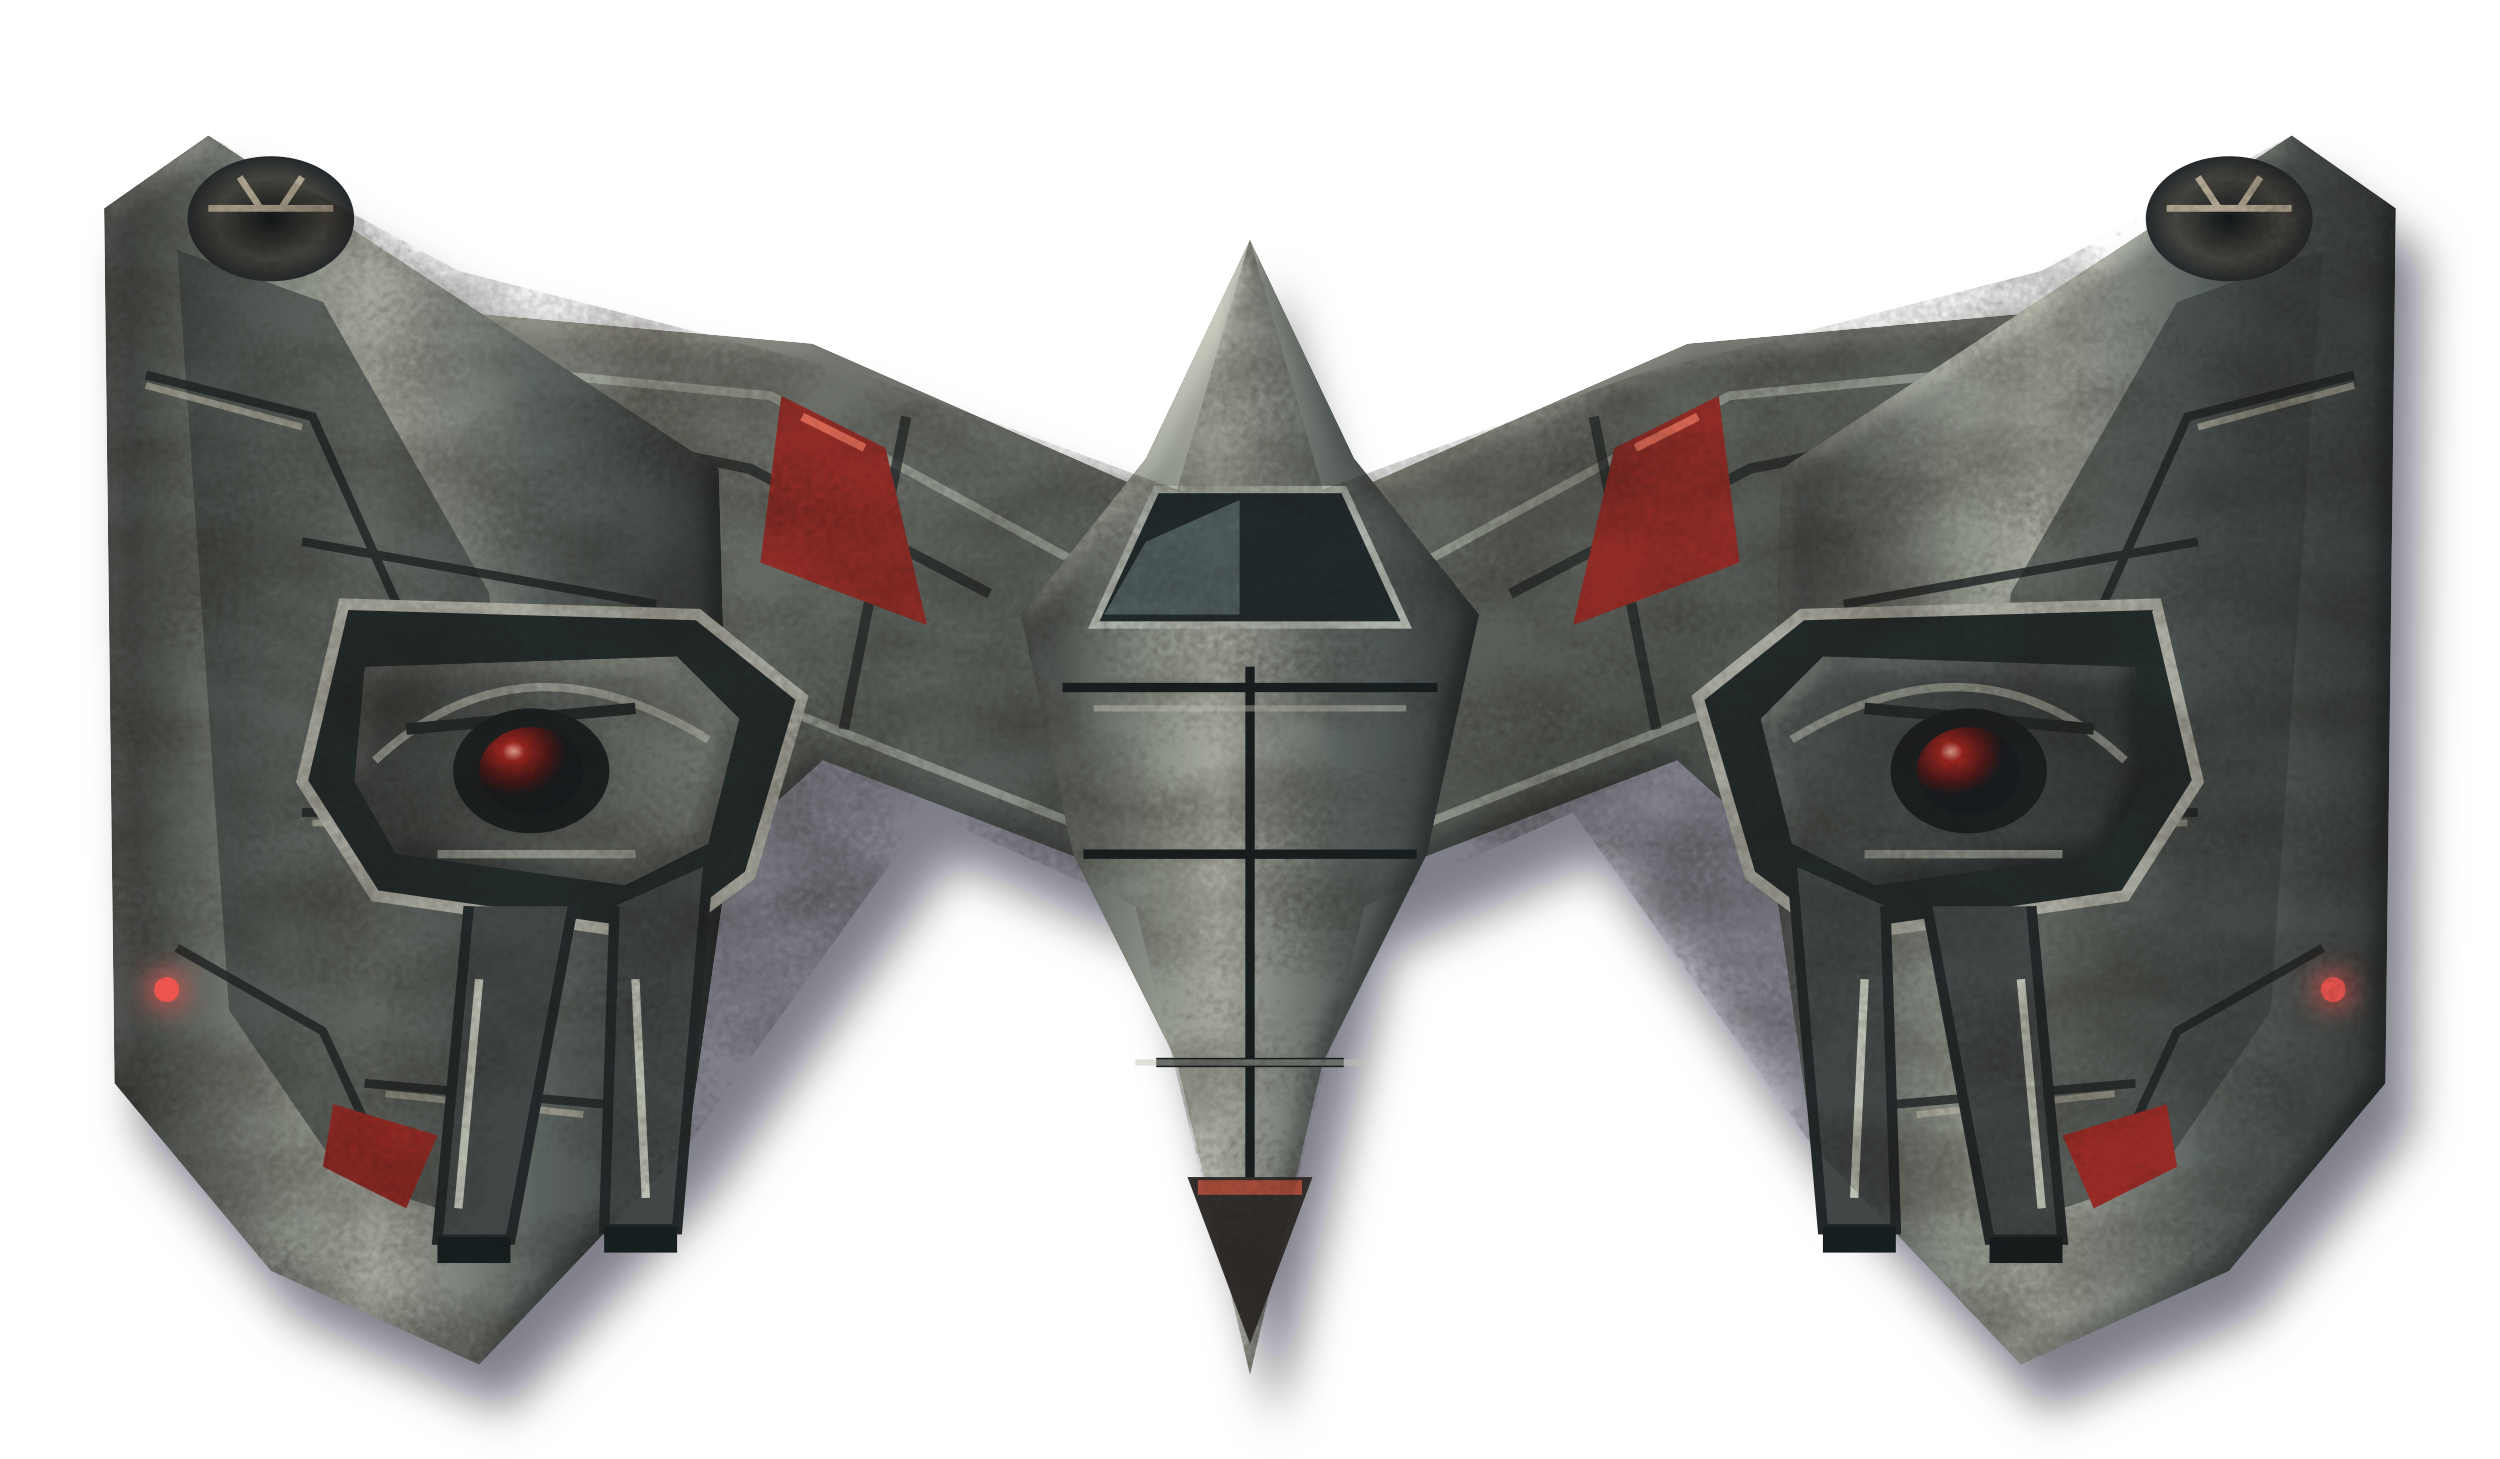
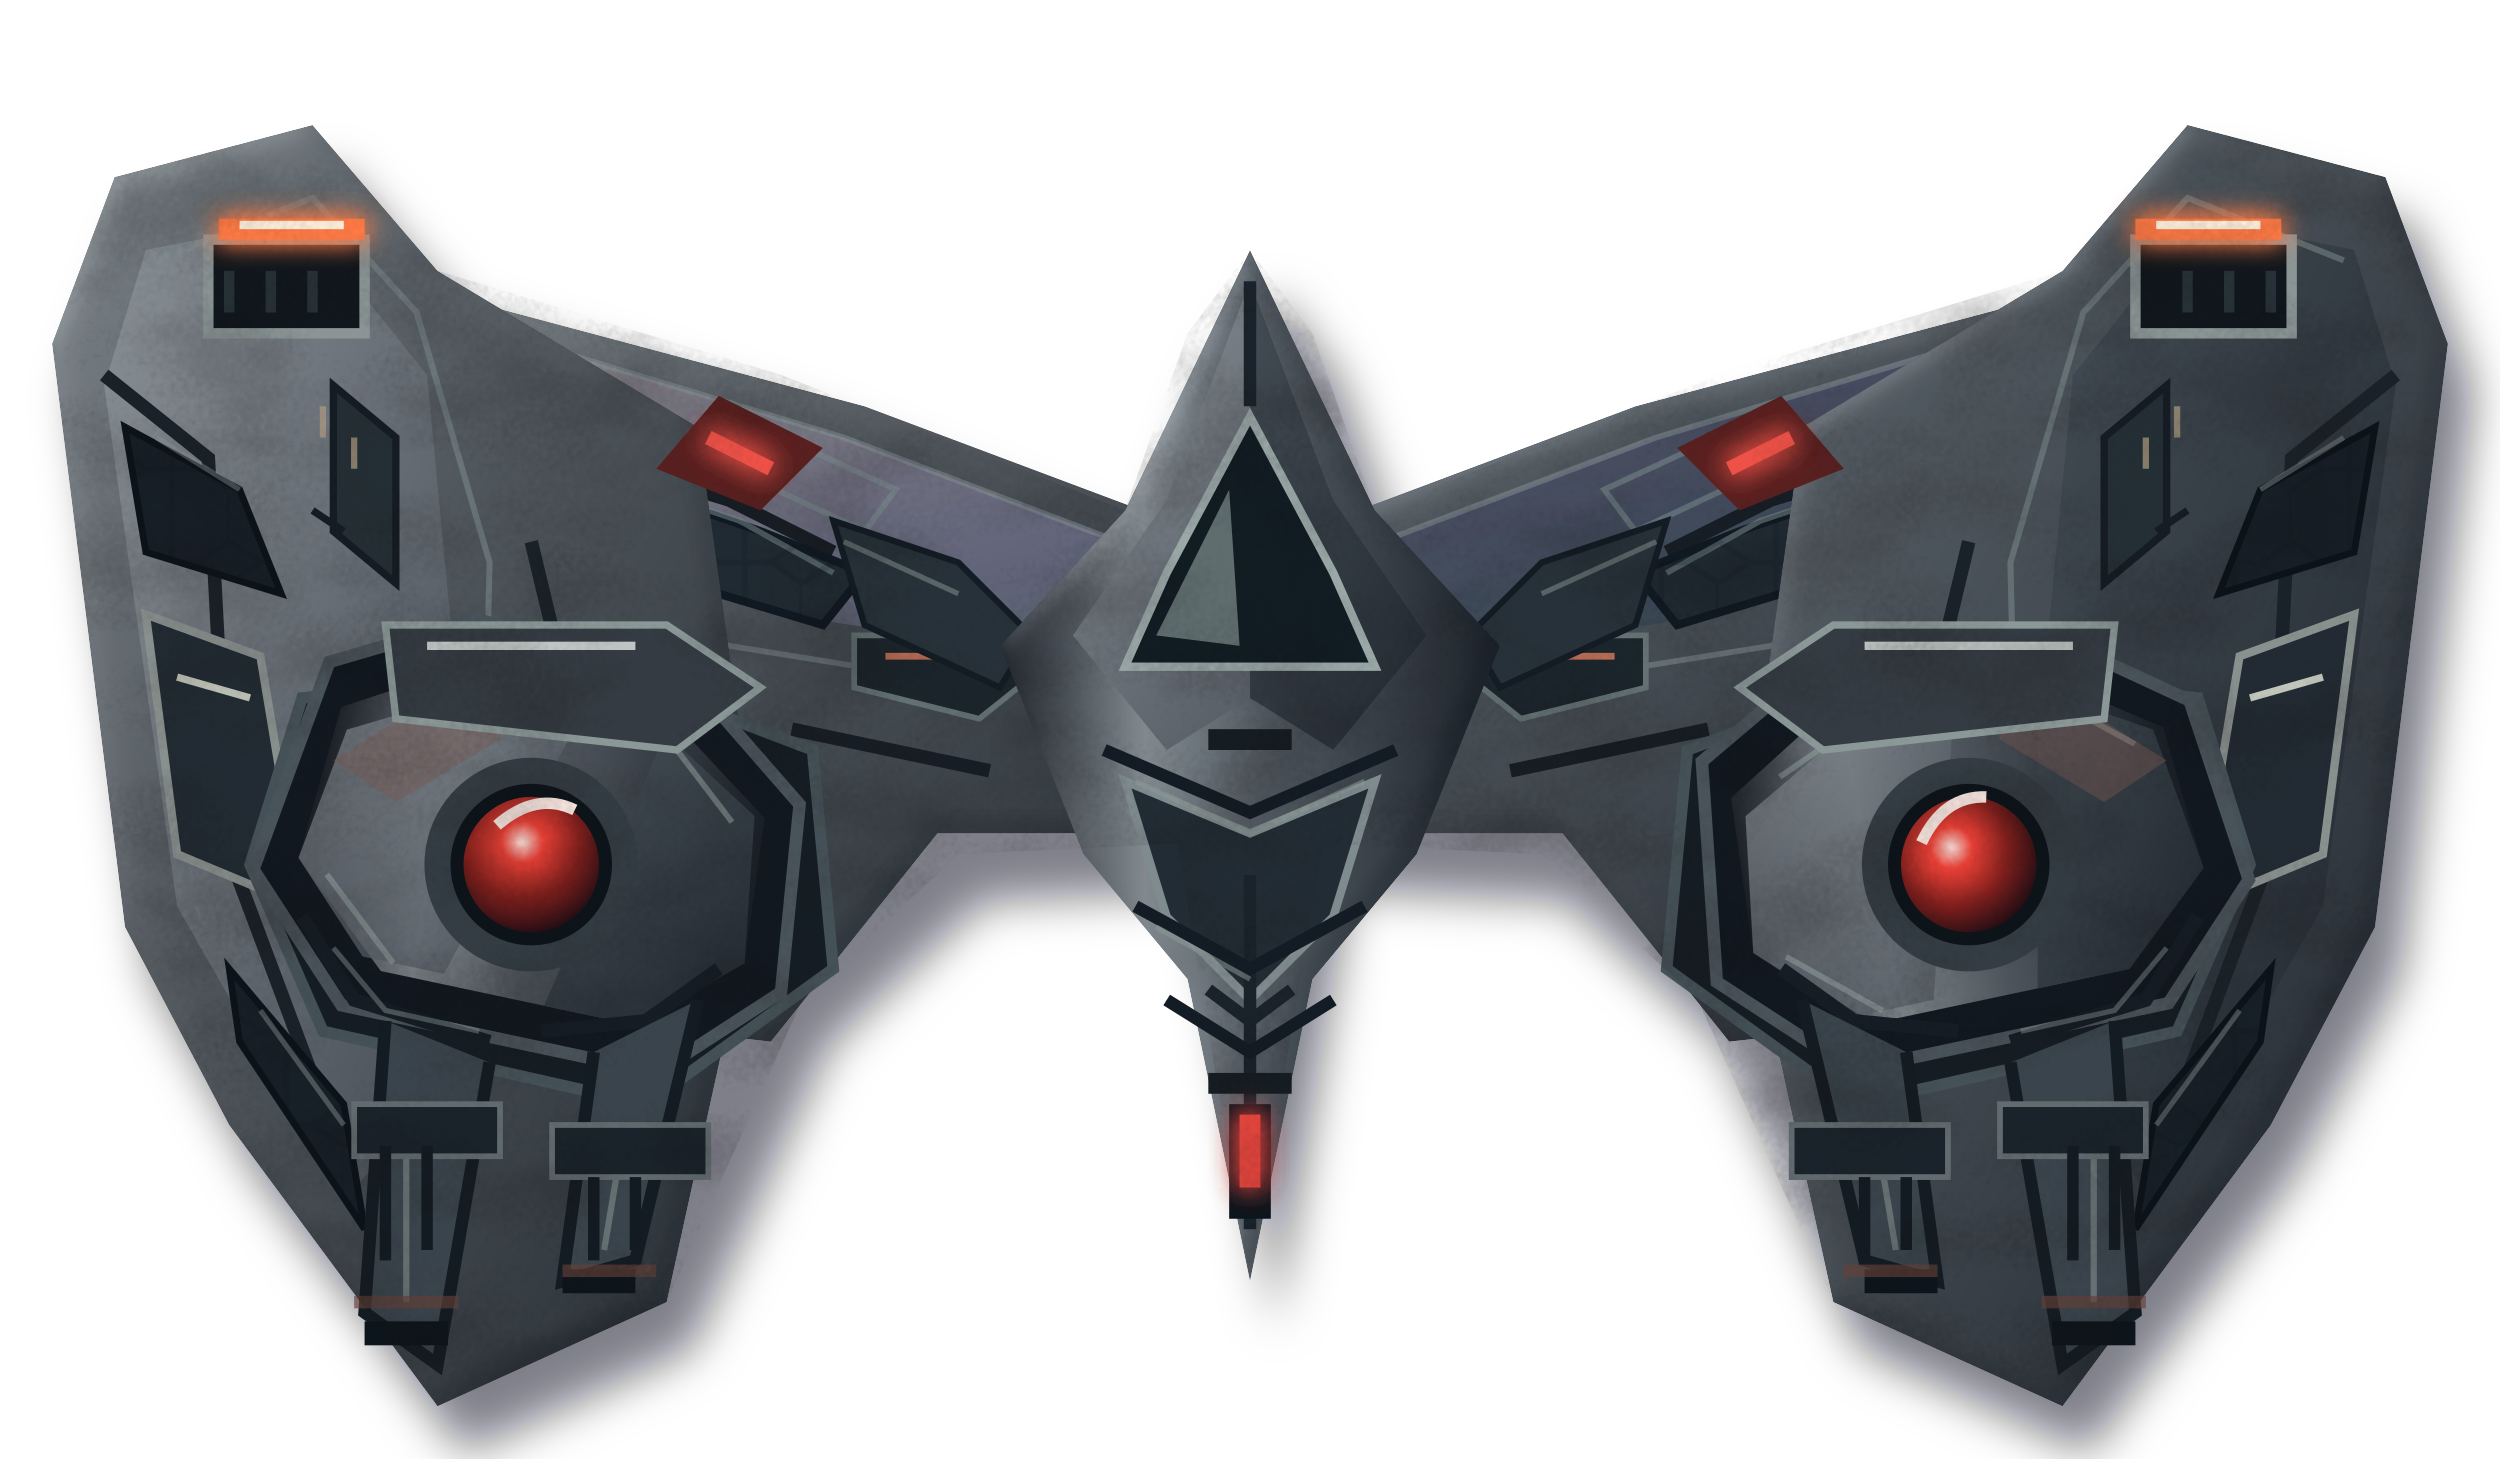
<svg xmlns="http://www.w3.org/2000/svg" xmlns:xlink="http://www.w3.org/1999/xlink" width="240" height="140" viewBox="0 0 240 140">
  <defs>
-     <filter id="bevel" x="-5%" y="-5%" width="110%" height="110%" color-interpolation-filters="sRGB">
+     <filter id="hull" x="-5%" y="-5%" width="110%" height="110%" color-interpolation-filters="sRGB">
      <feGaussianBlur in="SourceAlpha" stdDeviation="1.1" result="height" />
-       <feDiffuseLighting in="height" surfaceScale="2.6" diffuseConstant="1.18" lighting-color="#fff" result="diffuse">
-         <feDistantLight azimuth="225" elevation="52" />
+       <feDiffuseLighting in="height" surfaceScale="2.4" diffuseConstant="1.22" lighting-color="#fff" result="diffuse">
+         <feDistantLight azimuth="225" elevation="54" />
      </feDiffuseLighting>
-       <feSpecularLighting in="height" surfaceScale="2.6" specularConstant=".75" specularExponent="18" lighting-color="#fff4df" result="specular">
-         <feDistantLight azimuth="225" elevation="44" />
+       <feSpecularLighting in="height" surfaceScale="2.4" specularConstant=".95" specularExponent="30" lighting-color="#f4f9ff" result="specular">
+         <feDistantLight azimuth="225" elevation="40" />
+       </feSpecularLighting>
+       <feSpecularLighting in="height" surfaceScale="2.4" specularConstant=".5" specularExponent="14" lighting-color="#7fc4ff" result="rim">
+         <feDistantLight azimuth="30" elevation="24" />
      </feSpecularLighting>
      <feComposite in="SourceGraphic" in2="diffuse" operator="arithmetic" k1="1" result="lit" />
-       <feComposite in="specular" in2="SourceAlpha" operator="in" result="gloss" />
-       <feComposite in="gloss" in2="lit" operator="arithmetic" k2=".38" k3="1" result="shaded" />
+       <feComposite in="specular" in2="rim" operator="arithmetic" k2="1" k3=".55" result="gloss0" />
+       <feComposite in="gloss0" in2="SourceAlpha" operator="in" result="gloss" />
+       <feComposite in="gloss" in2="lit" operator="arithmetic" k2=".42" k3="1" result="shaded" />
      <feComposite in="shaded" in2="SourceAlpha" operator="in" />
    </filter>
-     <filter id="grime" x="0" y="0" width="100%" height="100%" color-interpolation-filters="sRGB">
-       <feTurbulence type="fractalNoise" baseFrequency=".07 .12" numOctaves="3" seed="32" result="mottle" />
-       <feTurbulence type="fractalNoise" baseFrequency="1.4" numOctaves="2" seed="5" result="grain" />
-       <feComposite in="mottle" in2="grain" operator="arithmetic" k2=".7" k3=".3" />
-       <feColorMatrix type="matrix" values="0 0 0 0 .1  0 0 0 0 .07  0 0 0 0 .05  -1.6 0 0 0 1.05" />
+     <filter id="wear" x="0" y="0" width="100%" height="100%" color-interpolation-filters="sRGB">
+       <feTurbulence type="fractalNoise" baseFrequency=".07 .12" numOctaves="3" seed="42" result="mottle" />
+       <feTurbulence type="fractalNoise" baseFrequency="1.6" numOctaves="2" seed="9" result="grain" />
+       <feComposite in="mottle" in2="grain" operator="arithmetic" k2=".75" k3=".25" />
+       <feColorMatrix type="matrix" values="0 0 0 0 .06  0 0 0 0 .05  0 0 0 0 .05  -1.7 0 0 0 1.02" />
      <feComposite in2="SourceAlpha" operator="in" />
    </filter>
    <filter id="shadow" x="-20%" y="-20%" width="140%" height="150%">
      <feGaussianBlur in="SourceAlpha" stdDeviation="2.2" />
      <feOffset dx="2.5" dy="4.5" result="blur" />
-       <feFlood flood-color="#02070d" flood-opacity=".5" />
+       <feFlood flood-color="#01050b" flood-opacity=".5" />
      <feComposite in2="blur" operator="in" />
    </filter>
    <filter id="glow" x="-200%" y="-200%" width="500%" height="500%">
-       <feGaussianBlur stdDeviation="1.5" result="halo" />
+       <feGaussianBlur stdDeviation="1.3" result="halo" />
      <feMerge>
        <feMergeNode in="halo" />
        <feMergeNode in="halo" />
        <feMergeNode in="SourceGraphic" />
      </feMerge>
    </filter>
    <linearGradient id="wingL" x1="0" y1="0" x2="1" y2="1">
-       <stop stop-color="#828179" />
-       <stop offset=".5" stop-color="#565c58" />
-       <stop offset="1" stop-color="#343a3a" />
+       <stop stop-color="#777e82" />
+       <stop offset=".45" stop-color="#494f54" />
+       <stop offset="1" stop-color="#22282e" />
    </linearGradient>
    <linearGradient id="wingR" x1="0" y1="0" x2="1" y2="1">
-       <stop stop-color="#666963" />
-       <stop offset=".5" stop-color="#424845" />
-       <stop offset="1" stop-color="#292f30" />
+       <stop stop-color="#596167" />
+       <stop offset=".55" stop-color="#383e44" />
+       <stop offset="1" stop-color="#181e26" />
    </linearGradient>
-     <linearGradient id="body" x1="0" x2="1">
-       <stop stop-color="#292d2d" />
-       <stop offset=".3" stop-color="#858b83" />
-       <stop offset=".43" stop-color="#a1a49b" />
-       <stop offset=".69" stop-color="#515957" />
-       <stop offset="1" stop-color="#252b2c" />
+     <linearGradient id="facetL" x1="0" y1="0" x2="1" y2="1">
+       <stop stop-color="#899096" />
+       <stop offset="1" stop-color="#444b54" />
    </linearGradient>
-     <radialGradient id="nozzle">
-       <stop stop-color="#111719" />
-       <stop offset=".65" stop-color="#464640" />
-       <stop offset="1" stop-color="#24282b" />
-     </radialGradient>
-     <radialGradient id="optics" cx=".33" cy=".28">
-       <stop stop-color="#f8aea0" />
-       <stop offset=".22" stop-color="#a92620" />
-       <stop offset=".7" stop-color="#4b1718" />
-       <stop offset="1" stop-color="#171b1e" />
+     <linearGradient id="facetR" x1="0" y1="0" x2="1" y2="1">
+       <stop stop-color="#444d55" />
+       <stop offset="1" stop-color="#212830" />
+     </linearGradient>
+     <linearGradient id="spine" x1="0" x2="1">
+       <stop stop-color="#181c23" />
+       <stop offset=".29" stop-color="#7c8489" />
+       <stop offset=".53" stop-color="#4d545b" />
+       <stop offset="1" stop-color="#171d24" />
+     </linearGradient>
+     <linearGradient id="film" x1="0" y1="0" x2="1" y2="1">
+       <stop stop-color="#ff8a5c" />
+       <stop offset=".5" stop-color="#9b6bff" />
+       <stop offset="1" stop-color="#3fd0d8" />
+     </linearGradient>
+     <radialGradient id="eye" cx=".4" cy=".35" r=".7">
+       <stop stop-color="#ffe5df" />
+       <stop offset=".22" stop-color="#f34237" />
+       <stop offset=".6" stop-color="#85201d" />
+       <stop offset="1" stop-color="#1d0c13" />
    </radialGradient>
    <g id="airframe">
-       <path d="M20 13 44 26 83 36 113 47 120 23 127 47 157 36 196 26 220 13 230 20 229 104 214 122 194 131 174 110 151 78 131 87 120 132 109 87 89 78 66 110 46 131 26 122 11 104 10 20Z" />
+       <path d="M11 17 30 12 42 26 75 36 108 49 114 32 120 24 126 32 132 49 165 36 198 26 210 12 229 17 235 33 228 89 218 108 198 135 176 125 163 96 148 82 127 81 120 123 113 81 92 82 77 96 64 125 42 135 22 108 12 89 5 33Z" />
    </g>
+     <g id="turret">
+       <path d="M-23-15-10-22 12-20 24-11 26 7 16 17-15 17-26 6Z" fill="#111820" stroke="#49535a" stroke-width="1.2" />
+       <path d="M-21-11-9-18 11-16 21-9 22 5 13 13-12 13-22 4Z" fill="url(#spine)" />
+       <path d="M-20-9-7-16 2-16-6 12-14 12-22 4Z" fill="url(#facetL)" opacity=".7" />
+       <path d="M10-15 20-9l2 14-9 8H4Z" fill="url(#facetR)" />
+       <path d="M-16-12-4-17 M-19 5l8 7 M11-14l7 6" fill="none" stroke="#95a5a2" stroke-width=".55" opacity=".5" />
+       <circle r="9" fill="#0c141a" stroke="#343d44" stroke-width="2.5" />
+       <circle r="6.5" fill="url(#eye)" />
+       <path d="M-4-3q3-4 7-3" stroke="#ffece6" stroke-width="1.1" fill="none" />
+     </g>
+     <pattern id="ram" width="11" height="9" patternUnits="userSpaceOnUse">
+       <path d="M0 2 3 0h5l3 2v5l-3 2H3L0 7 M5.5 0v9" fill="none" stroke="#091019" stroke-width=".55" opacity=".65" />
+     </pattern>
  </defs>
  <use href="#airframe" xlink:href="#airframe" filter="url(#shadow)" />
-   <g filter="url(#bevel)">
-     <path d="M22 28 78 33 119 51 113 86 79 73 59 91 17 103Z" fill="url(#wingL)" />
-     <path d="M218 28 162 33 121 51 127 86 161 73 181 91 223 103Z" fill="url(#wingR)" />
+   <g filter="url(#hull)">
+     <path d="M38 27 83 39 115 51 112 80 90 80 74 100 30 95 18 77Z" fill="url(#wingL)" />
+     <path d="M202 27 157 39 125 51 128 80 150 80 166 100 210 95 222 77Z" fill="url(#wingR)" />
  </g>
-   <path d="M22 33 74 38 107 56 M218 33 166 38 133 56 M25 92 75 68 103 79 M215 92 165 68 137 79" fill="none" stroke="#bac1b5" stroke-width=".85" opacity=".55" />
-   <path d="M37 38 72 45 95 57 M203 38 168 45 145 57 M29 86 70 66 M211 86 170 66 M87 40l-6 30 M153 40l6 30" fill="none" stroke="#202626" stroke-width="1" opacity=".75" />
-   <path d="M75 38 85 43 89 60 73 54Z M165 38 155 43 151 60 167 54Z" fill="#902b26" />
-   <path d="M77 40 83 43 M163 40 157 43" stroke="#d76552" stroke-width=".8" />
-   <g filter="url(#bevel)">
-     <path d="M20 13 43 28 69 45 70 82 66 110 46 131 26 122 11 104 10 20Z" fill="url(#body)" />
-     <path d="M220 13 197 28 171 45 170 82 174 110 194 131 214 122 229 104 230 20Z" fill="url(#body)" />
+   <path d="M38 29 81 42 110 53 102 63 75 59 45 43Z M202 29 159 42 130 53 138 63 165 59 195 43Z" fill="url(#facetL)" opacity=".78" />
+   <path d="M202 29 159 42 130 53 138 63 165 59 195 43Z" fill="url(#facetR)" opacity=".75" />
+   <path d="M38 29 81 42 110 53 102 63 75 59 45 43Z M202 29 159 42 130 53 138 63 165 59 195 43Z" fill="url(#film)" opacity=".1" />
+   <path d="M38 29 81 42 110 53 M202 29 159 42 130 53 M41 48 70 62 95 66 M199 48 170 62 145 66" fill="none" stroke="#8b9a9c" stroke-width=".55" opacity=".45" />
+   <path d="M47 41 70 48 80 53 M193 41 170 48 160 53 M76 70l19 4 M164 70l-19 4" fill="none" stroke="#171d24" stroke-width="1.3" />
+   <path d="M47 42 73 51 83 55 79 60 59 54Z M193 42l-26 9-10 4 4 5 20-6Z" fill="#202a32" stroke="#101922" stroke-width=".8" />
+   <path d="M50 43 71 50 80 55 M190 43l-21 7-9 5 M66 43l7-2 13 6-3 4Z M174 43l-7-2-13 6 3 4Z" fill="none" stroke="#798a8d" stroke-width=".55" opacity=".55" />
+   <path d="M47 42 73 51 83 55 79 60 59 54Z M193 42l-26 9-10 4 4 5 20-6Z" fill="url(#ram)" opacity=".23" />
+   <path d="M82 61h13l4 4-5 4-12-3Z M158 61h-13l-4 4 5 4 12-3Z" fill="#1b252c" stroke="#647275" stroke-width=".55" />
+   <path d="M85 63h8 M155 63h-8" stroke="#b66b53" stroke-width=".65" />
+   <g filter="url(#hull)">
+     <path d="M11 17 30 12 42 26 67 41 73 84 64 125 42 135 22 108 12 89 5 33Z" fill="url(#wingL)" />
+     <path d="M229 17 210 12 198 26 173 41 167 84 176 125 198 135 218 108 228 89 235 33Z" fill="url(#wingR)" />
  </g>
-   <path d="M17 24 31 29 47 57 48 102 45 117 33 113 22 97Z M223 24 209 29 193 57 192 102 195 117 207 113 218 97Z" fill="#373d3c" opacity=".64" />
-   <path d="M14 36 30 40 39 60 M226 36 210 40 201 60 M17 91l14 8 6 13 M223 91l-14 8-6 13 M29 52 63 58 M211 52l-34 6 M29 78h36 M211 78h-36 M35 104l23 2 M205 104l-23 2" fill="none" stroke="#1c2222" stroke-width=".85" opacity=".8" />
-   <path d="M14 37 29 41 M226 37 211 41 M30 79h33 M210 79h-33 M37 105l19 2 M203 105l-19 2" stroke="#d0c9b5" stroke-width=".65" opacity=".5" />
-   <ellipse cx="26" cy="21" rx="8" ry="6" fill="url(#nozzle)" />
-   <ellipse cx="214" cy="21" rx="8" ry="6" fill="url(#nozzle)" />
-   <path d="M20 20h12 M208 20h12 M23 17l2 3 M29 17l-2 3 M211 17l2 3 M217 17l-2 3" stroke="#b0a691" stroke-width=".65" />
-   <path d="M33 58 67 59 77 67 72 84 64 90 36 86 29 75Z M207 58 173 59 163 67 168 84 176 90 204 86 211 75Z" fill="#222a2a" stroke="#a9aaa0" stroke-width="1.1" />
-   <path d="M35 64 65 63 71 69 68 81 60 85 38 82 34 75Z M205 64 175 63 169 69 172 81 180 85 202 82 206 75Z" fill="url(#body)" filter="url(#bevel)" />
-   <path d="M36 73q14-13 32-2 M204 73q-14-13-32-2 M42 82h19 M198 82h-19" fill="none" stroke="#b5b9ac" stroke-width=".8" opacity=".6" />
-   <path d="M39 70 61 68 M201 70l-22-2" stroke="#232928" stroke-width="1.1" />
-   <ellipse cx="51" cy="74" rx="7.5" ry="6" fill="#1b2021" />
-   <ellipse cx="189" cy="74" rx="7.5" ry="6" fill="#1b2021" />
-   <ellipse cx="51" cy="74" rx="5" ry="4.2" fill="url(#optics)" />
-   <ellipse cx="189" cy="74" rx="5" ry="4.2" fill="url(#optics)" />
-   <path d="M45 87 42 119h7l6-32 M59 87l-1 31h7l3-35 M195 87l3 32h-7l-6-32 M181 87l1 31h-7l-3-35" fill="#414747" stroke="#222829" stroke-width="1" />
-   <path d="M46 94 44 116 M61 94l1 21 M194 94l2 22 M179 94l-1 21" stroke="#bdc1b4" stroke-width=".8" />
-   <path d="M42 120h7 M58 119h7 M191 120h7 M175 119h7" stroke="#161e1f" stroke-width="2.5" />
-   <path d="M120 23 130 44 142 59 137 82 127 102 120 132 113 102 103 82 98 59 110 44Z" fill="url(#body)" filter="url(#bevel)" />
-   <path d="M111 47 129 47 135 60 105 60Z" fill="#202a2c" stroke="#aeb4ac" stroke-width=".7" />
-   <path d="M110 52 119 48 119 59h-13Z" fill="#788b8b" opacity=".55" />
-   <path d="M102 66 138 66 M104 82l32 0 M111 102l18 0 M120 64v51" stroke="#171e20" stroke-width=".9" fill="none" />
-   <path d="M105 68h30 M109 102h22" stroke="#c1c2b4" stroke-width=".6" opacity=".5" />
-   <path d="M114 113h12l-6 16Z" fill="#302d2b" />
-   <path d="M115 114h10" stroke="#a34b38" stroke-width="1.4" />
-   <path d="M31 112l8 4 3-7-10-3Z M209 112l-8 4-3-7 10-3Z" fill="#982a25" />
-   <circle cx="16" cy="95" r="1.2" fill="#ed5550" filter="url(#glow)" />
-   <circle cx="224" cy="95" r="1.2" fill="#ed5550" filter="url(#glow)" />
-   <use href="#airframe" xlink:href="#airframe" filter="url(#grime)" opacity=".5" />
+   <path d="M14 24 29 21 41 36 45 78 40 108 33 115 17 87 10 37Z" fill="url(#facetL)" />
+   <path d="M226 24 211 21 199 36 195 78 200 108 207 115 223 87 230 37Z" fill="url(#facetR)" />
+   <path d="M15 25 30 19 40 30 47 54 46 96 41 123 M225 25 210 19 200 30 193 54 194 96 199 123" fill="none" stroke="#809092" stroke-width=".58" opacity=".5" />
+   <path d="M10 36 20 44 22 82 31 106 M230 36 220 44 218 82 209 106 M51 52 57 77 53 102 M189 52 183 77 187 102" fill="none" stroke="#1a2229" stroke-width="1.3" />
+   <path d="M12 41 23 47 27 57 14 53Z M228 41l-11 6-4 10 13-4Z M22 93l11 13 2 12-12-18Z M218 93l-11 13-2 12 12-18Z" fill="#171f27" stroke="#0b131a" stroke-width=".65" />
+   <path d="M12 41 23 47 27 57 14 53Z M228 41l-11 6-4 10 13-4Z M22 93l11 13 2 12-12-18Z M218 93l-11 13-2 12 12-18Z" fill="url(#ram)" opacity=".2" />
+   <path d="M15 42 23 47 M225 42l-8 5 M25 97l8 11 M215 97l-8 11" stroke="#929e9d" stroke-width=".5" opacity=".42" />
+   <path d="M32 37 38 42v14l-6-5Z M208 37l-6 5v14l6-5Z M30 49l3 2 M210 49l-3 2" fill="#242f35" stroke="#151c24" stroke-width=".7" />
+   <path d="M31 39v3 M34 42v3 M206 42v3 M209 39v3" stroke="#b09d82" stroke-width=".6" opacity=".7" />
+   <path d="M14 59 25 63l4 24-12-5Z M226 59l-11 4-4 24 12-5Z" fill="#222b33" stroke="#89918f" stroke-width=".8" />
+   <path d="M17 65 24 67 M223 65l-7 2" stroke="#c2c6ba" stroke-width=".7" />
+   <path d="M20 23h15v9H20Z M205 23h15v9h-15Z" fill="#10171d" stroke="#8b9596" stroke-width="1" />
+   <path d="M22 26v4 M26 26v4 M30 26v4 M210 26v4 M214 26v4 M218 26v4" stroke="#273138" stroke-width="1" />
+   <g filter="url(#glow)">
+     <path d="M21 21h14v2H21Z M205 21h14v2h-14Z" fill="#ff7a45" />
+   </g>
+   <path d="M23 21.6h10 M207 21.6h10" stroke="#fff0dc" stroke-width=".8" />
+   <path d="M29 67 57 64 78 72 80 93 62 106 31 99 24 83Z M211 67 183 64 162 72 160 93 178 106 209 99 216 83Z" fill="#151d24" stroke="#455158" stroke-width="1.1" />
+   <use href="#turret" xlink:href="#turret" transform="translate(51 83) rotate(12)" />
+   <use href="#turret" xlink:href="#turret" transform="translate(189 83) rotate(-12)" />
+   <path d="M32 73 40 68 49 67 48 71 38 77Z M208 73l-8-5-9-1 1 4 10 6Z" fill="#7b5850" opacity=".42" />
+   <path d="M29 88l5 8 13 4 M211 88l-5 8-13 4 M52 99l10-1 7-5 M188 99l-10-1-7-5" stroke="#151d25" stroke-width="1.3" fill="none" />
+   <path d="M32 91l5 6 9 2 M208 91l-5 6-9 2" stroke="#8d9d9d" stroke-width=".5" fill="none" opacity=".45" />
+   <path d="M37 98 35 126 42 131 47 102 M57 101 54 123 61 121 67 96 M203 98l2 28-7 5-5-29 M183 101l3 22-7-2-6-25" fill="#3a444c" stroke="#141c23" stroke-width="1.2" />
+   <path d="M39 108v17 M60 108l-2 12 M201 108v17 M180 108l2 12" stroke="#8b9694" stroke-width=".6" opacity=".55" />
+   <path d="M35 128h8 M54 123h7 M197 128h8 M179 123h7" stroke="#0d151c" stroke-width="2.3" />
+   <path d="M34 106h14v5H34Z M53 108h15v5H53Z M192 106h14v5h-14Z M172 108h15v5h-15Z" fill="#1a232b" stroke="#626c70" stroke-width=".55" />
+   <path d="M37 110v11 M41 110v10 M57 113v8 M61 113v7 M199 110v11 M203 110v10 M179 113v8 M183 113v7" stroke="#131b22" stroke-width="1.1" />
+   <path d="M34 125h10 M54 122h9 M196 125h10 M177 122h9" stroke="#644038" stroke-width="1.2" opacity=".65" />
+   <path d="M37 60h27l9 6-8 6-27-3Z M203 60h-27l-9 6 8 6 27-3Z" fill="#343b42" stroke="#8b9898" stroke-width=".7" />
+   <path d="M41 62h20 M199 62h-20" stroke="#bec5c2" stroke-width=".8" />
+   <path d="M80 50 92 54 99 61 96 66 83 60Z M160 50l-12 4-7 7 3 5 13-6Z" fill="#273139" stroke="#131c24" stroke-width=".6" />
+   <path d="M81 52l11 5 M159 52l-11 5" stroke="#899795" stroke-width=".5" opacity=".5" />
+   <path d="M120 24 132 49 144 62 136 82 126 94 120 123 114 94 104 82 96 62 108 49Z" fill="url(#spine)" filter="url(#hull)" />
+   <path d="M120 27 128 48 137 61 128 72 120 67 112 72 103 61 112 48Z" fill="url(#facetL)" />
+   <path d="M120 27 128 48 137 61 128 72 120 67Z" fill="url(#facetR)" />
+   <path d="M120 40 128 55 132 64h-24l4-9Z" fill="#111c23" stroke="#9aa8a8" stroke-width=".8" />
+   <path d="M111 61 118 47 119 62Z" fill="#bfd0ca" opacity=".45" />
+   <path d="M108 75 120 80 132 75 128 88 120 96 112 88Z" fill="#222c34" stroke="#7f8c8f" stroke-width=".8" />
+   <path d="M120 84v34 M120 27v12 M116 95l4 3 4-3" stroke="#1a232b" fill="none" stroke-width="1.2" />
+   <path d="M106 72 120 78 134 72 M109 87l11 6 11-6 M112 96l8 5 8-5" fill="none" stroke="#131c25" stroke-width="1.2" />
+   <path d="M109 75l11 5 M131 75l-11 5 M111 89l9 5" fill="none" stroke="#8c9997" stroke-width=".5" opacity=".55" />
+   <path d="M116 70h8v2h-8Z M116 103h8v2h-8Z" fill="#151d23" />
+   <path d="M118 106h4v11h-4Z" fill="#0b151d" />
+   <path d="M119 107h2v7h-2Z" fill="#e3453e" filter="url(#glow)" />
+   <path d="M69 38 79 43l-6 6-10-4Z M171 38l-10 5 6 6 10-4Z" fill="#592020" />
+   <path d="M68 42l6 3 M172 42l-6 3" stroke="#ee5146" stroke-width="1.4" filter="url(#glow)" />
+   <use href="#airframe" xlink:href="#airframe" filter="url(#wear)" opacity=".3" />
</svg>
